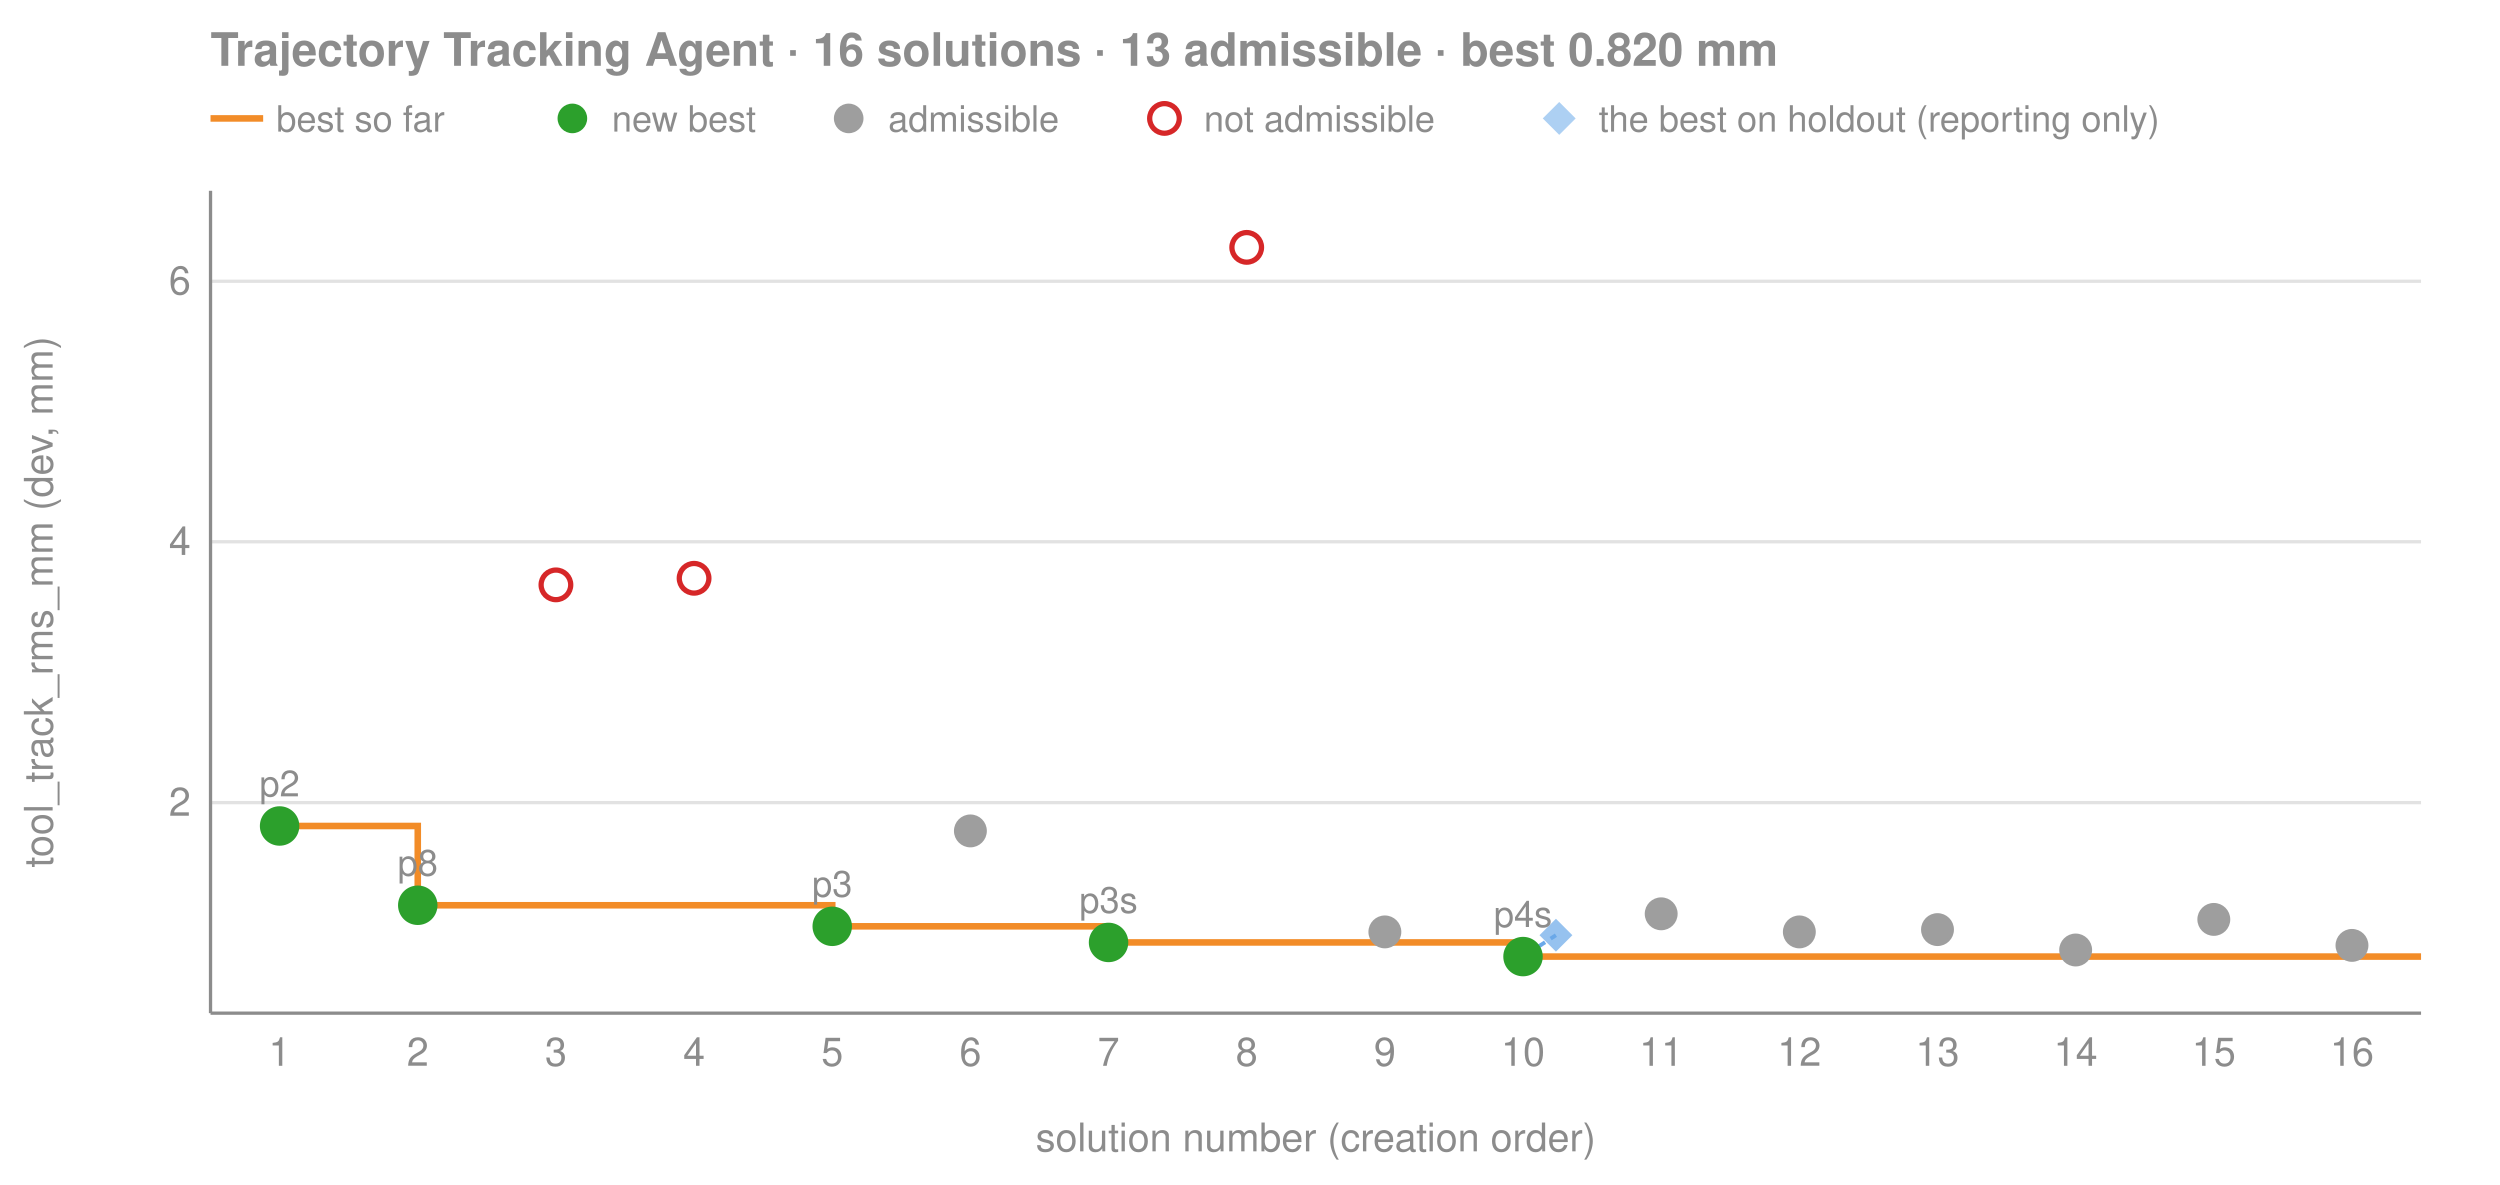
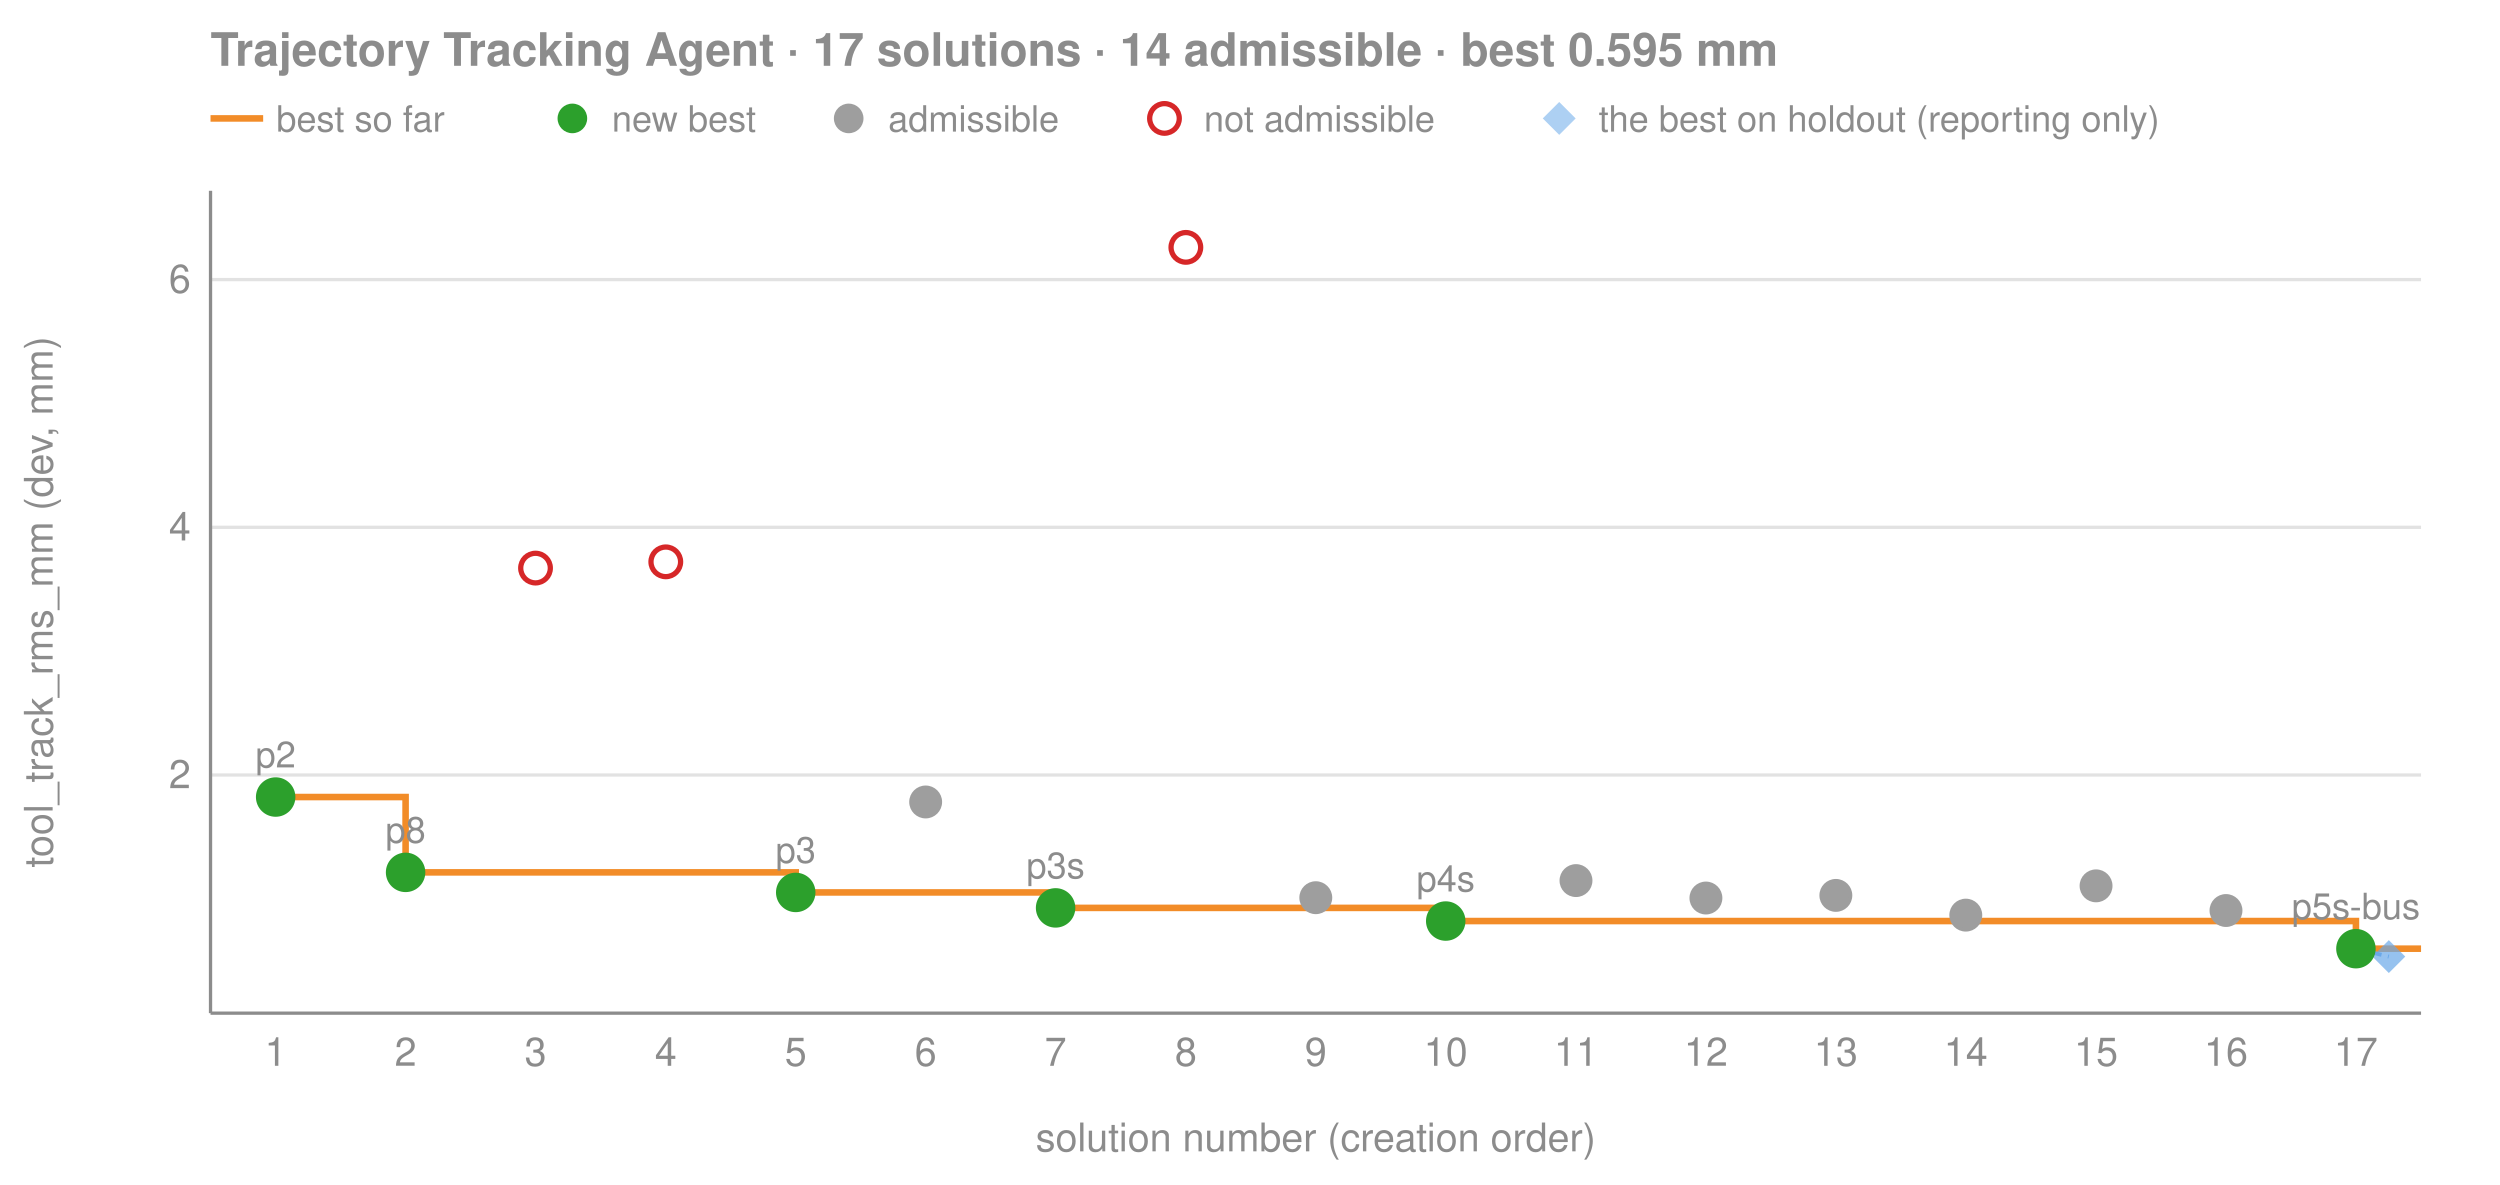
- <svg xmlns="http://www.w3.org/2000/svg" width="760" height="360" viewBox="0 0 760 360" font-family="system-ui, -apple-system, 'Segoe UI', Helvetica, Arial, sans-serif" font-size="12" role="img" aria-label="Trajectory Tracking Agent · 16 solutions · 13 admissible · best 0.820 mm">
-   <text x="64" y="20" fill="#8c8c8c" font-size="14" font-weight="600">Trajectory Tracking Agent · 16 solutions · 13 admissible · best 0.820 mm</text>
+ <svg xmlns="http://www.w3.org/2000/svg" width="760" height="360" viewBox="0 0 760 360" font-family="system-ui, -apple-system, 'Segoe UI', Helvetica, Arial, sans-serif" font-size="12" role="img" aria-label="Trajectory Tracking Agent · 17 solutions · 14 admissible · best 0.595 mm">
+   <text x="64" y="20" fill="#8c8c8c" font-size="14" font-weight="600">Trajectory Tracking Agent · 17 solutions · 14 admissible · best 0.595 mm</text>
  <g stroke="#8c8c8c" stroke-opacity="0.25" stroke-width="1">
-     <line x1="64" x2="736" y1="244.0" y2="244.0" />
-     <line x1="64" x2="736" y1="164.7" y2="164.7" />
-     <line x1="64" x2="736" y1="85.5" y2="85.5" />
+     <line x1="64" x2="736" y1="235.6" y2="235.6" />
+     <line x1="64" x2="736" y1="160.3" y2="160.3" />
+     <line x1="64" x2="736" y1="85.0" y2="85.0" />
  </g>
  <g fill="#8c8c8c" text-anchor="end">
-     <text x="58" y="248.0">2</text>
-     <text x="58" y="168.7">4</text>
-     <text x="58" y="89.5">6</text>
+     <text x="58" y="239.6">2</text>
+     <text x="58" y="164.3">4</text>
+     <text x="58" y="89.0">6</text>
  </g>
  <g stroke="#8c8c8c" stroke-width="1">
    <line x1="64" x2="64" y1="58" y2="308" />
    <line x1="64" x2="736" y1="308" y2="308" />
  </g>
  <g fill="#8c8c8c" text-anchor="middle">
-     <text x="85.0" y="324">1</text>
-     <text x="127.0" y="324">2</text>
-     <text x="169.0" y="324">3</text>
-     <text x="211.0" y="324">4</text>
-     <text x="253.0" y="324">5</text>
-     <text x="295.0" y="324">6</text>
-     <text x="337.0" y="324">7</text>
-     <text x="379.0" y="324">8</text>
-     <text x="421.0" y="324">9</text>
-     <text x="463.0" y="324">10</text>
-     <text x="505.0" y="324">11</text>
-     <text x="547.0" y="324">12</text>
-     <text x="589.0" y="324">13</text>
-     <text x="631.0" y="324">14</text>
-     <text x="673.0" y="324">15</text>
-     <text x="715.0" y="324">16</text>
+     <text x="83.8" y="324">1</text>
+     <text x="123.3" y="324">2</text>
+     <text x="162.8" y="324">3</text>
+     <text x="202.4" y="324">4</text>
+     <text x="241.9" y="324">5</text>
+     <text x="281.4" y="324">6</text>
+     <text x="320.9" y="324">7</text>
+     <text x="360.5" y="324">8</text>
+     <text x="400.0" y="324">9</text>
+     <text x="439.5" y="324">10</text>
+     <text x="479.1" y="324">11</text>
+     <text x="518.6" y="324">12</text>
+     <text x="558.1" y="324">13</text>
+     <text x="597.6" y="324">14</text>
+     <text x="637.2" y="324">15</text>
+     <text x="676.7" y="324">16</text>
+     <text x="716.2" y="324">17</text>
  </g>
  <text x="400.0" y="350" fill="#8c8c8c" text-anchor="middle">solution number (creation order)</text>
  <text transform="translate(16 183.0) rotate(-90)" fill="#8c8c8c" text-anchor="middle">tool_track_rms_mm (dev, mm)</text>
-   <path d="M85.0,251.1H127.0V275.2H253.0V281.6H337.0V286.5H463.0V290.8H736.0" fill="none" stroke="#f28c28" stroke-width="2" />
+   <path d="M83.8,242.3H123.3V265.2H241.9V271.3H320.9V276.0H439.5V280.0H716.2V288.4H736.0" fill="none" stroke="#f28c28" stroke-width="2" />
  <g>
-     <line x1="463.0" y1="290.8" x2="473.0" y2="284.3" stroke="#6aa9e9" stroke-width="1.2" stroke-dasharray="3 2" />
-     <path d="M473.0,279.3l5,5l-5,5l-5,-5z" fill="#6aa9e9" fill-opacity="0.7" />
+     <line x1="716.2" y1="288.4" x2="726.2" y2="290.8" stroke="#6aa9e9" stroke-width="1.2" stroke-dasharray="3 2" />
+     <path d="M726.2,285.8l5,5l-5,5l-5,-5z" fill="#6aa9e9" fill-opacity="0.7" />
  </g>
-   <circle cx="85.0" cy="251.1" r="5.5" fill="#2ca02c" stroke="#2ca02c" />
-   <text x="85.0" y="242.1" fill="#8c8c8c" text-anchor="middle" font-size="11">p2</text>
-   <circle cx="127.0" cy="275.2" r="5.5" fill="#2ca02c" stroke="#2ca02c" />
-   <text x="127.0" y="266.2" fill="#8c8c8c" text-anchor="middle" font-size="11">p8</text>
-   <circle cx="169.0" cy="177.8" r="4.5" fill="none" stroke="#d62728" stroke-width="1.6" />
-   <circle cx="211.0" cy="175.8" r="4.5" fill="none" stroke="#d62728" stroke-width="1.6" />
-   <circle cx="253.0" cy="281.6" r="5.5" fill="#2ca02c" stroke="#2ca02c" />
-   <text x="253.0" y="272.6" fill="#8c8c8c" text-anchor="middle" font-size="11">p3</text>
-   <circle cx="295.0" cy="252.6" r="4.5" fill="#9e9e9e" stroke="#9e9e9e" />
-   <circle cx="337.0" cy="286.5" r="5.5" fill="#2ca02c" stroke="#2ca02c" />
-   <text x="337.0" y="277.5" fill="#8c8c8c" text-anchor="middle" font-size="11">p3s</text>
-   <circle cx="379.0" cy="75.2" r="4.5" fill="none" stroke="#d62728" stroke-width="1.6" />
-   <circle cx="421.0" cy="283.3" r="4.5" fill="#9e9e9e" stroke="#9e9e9e" />
-   <circle cx="463.0" cy="290.8" r="5.5" fill="#2ca02c" stroke="#2ca02c" />
-   <text x="463.0" y="281.8" fill="#8c8c8c" text-anchor="middle" font-size="11">p4s</text>
-   <circle cx="505.0" cy="277.8" r="4.5" fill="#9e9e9e" stroke="#9e9e9e" />
-   <circle cx="547.0" cy="283.3" r="4.5" fill="#9e9e9e" stroke="#9e9e9e" />
-   <circle cx="589.0" cy="282.6" r="4.5" fill="#9e9e9e" stroke="#9e9e9e" />
-   <circle cx="631.0" cy="288.8" r="4.5" fill="#9e9e9e" stroke="#9e9e9e" />
-   <circle cx="673.0" cy="279.5" r="4.5" fill="#9e9e9e" stroke="#9e9e9e" />
-   <circle cx="715.0" cy="287.4" r="4.5" fill="#9e9e9e" stroke="#9e9e9e" />
+   <circle cx="83.8" cy="242.3" r="5.5" fill="#2ca02c" stroke="#2ca02c" />
+   <text x="83.8" y="233.3" fill="#8c8c8c" text-anchor="middle" font-size="11">p2</text>
+   <circle cx="123.3" cy="265.2" r="5.5" fill="#2ca02c" stroke="#2ca02c" />
+   <text x="123.3" y="256.2" fill="#8c8c8c" text-anchor="middle" font-size="11">p8</text>
+   <circle cx="162.8" cy="172.7" r="4.5" fill="none" stroke="#d62728" stroke-width="1.6" />
+   <circle cx="202.4" cy="170.8" r="4.5" fill="none" stroke="#d62728" stroke-width="1.6" />
+   <circle cx="241.9" cy="271.3" r="5.5" fill="#2ca02c" stroke="#2ca02c" />
+   <text x="241.9" y="262.3" fill="#8c8c8c" text-anchor="middle" font-size="11">p3</text>
+   <circle cx="281.4" cy="243.8" r="4.5" fill="#9e9e9e" stroke="#9e9e9e" />
+   <circle cx="320.9" cy="276.0" r="5.5" fill="#2ca02c" stroke="#2ca02c" />
+   <text x="320.9" y="267.0" fill="#8c8c8c" text-anchor="middle" font-size="11">p3s</text>
+   <circle cx="360.5" cy="75.2" r="4.5" fill="none" stroke="#d62728" stroke-width="1.6" />
+   <circle cx="400.0" cy="272.9" r="4.5" fill="#9e9e9e" stroke="#9e9e9e" />
+   <circle cx="439.5" cy="280.0" r="5.5" fill="#2ca02c" stroke="#2ca02c" />
+   <text x="439.5" y="271.0" fill="#8c8c8c" text-anchor="middle" font-size="11">p4s</text>
+   <circle cx="479.1" cy="267.7" r="4.5" fill="#9e9e9e" stroke="#9e9e9e" />
+   <circle cx="518.6" cy="273.0" r="4.5" fill="#9e9e9e" stroke="#9e9e9e" />
+   <circle cx="558.1" cy="272.2" r="4.5" fill="#9e9e9e" stroke="#9e9e9e" />
+   <circle cx="597.6" cy="278.2" r="4.5" fill="#9e9e9e" stroke="#9e9e9e" />
+   <circle cx="637.2" cy="269.3" r="4.5" fill="#9e9e9e" stroke="#9e9e9e" />
+   <circle cx="676.7" cy="276.8" r="4.5" fill="#9e9e9e" stroke="#9e9e9e" />
+   <circle cx="716.2" cy="288.4" r="5.5" fill="#2ca02c" stroke="#2ca02c" />
+   <text x="716.2" y="279.4" fill="#8c8c8c" text-anchor="middle" font-size="11">p5s-bus</text>
  <line x1="64" x2="80" y1="36" y2="36" stroke="#f28c28" stroke-width="2" />
  <text x="84" y="40" fill="#8c8c8c" font-size="11">best so far</text>
  <circle cx="174" cy="36" r="4.5" fill="#2ca02c" />
  <text x="186" y="40" fill="#8c8c8c" font-size="11">new best</text>
  <circle cx="258" cy="36" r="4.5" fill="#9e9e9e" />
  <text x="270" y="40" fill="#8c8c8c" font-size="11">admissible</text>
  <circle cx="354" cy="36" r="4.5" fill="none" stroke="#d62728" stroke-width="1.6" />
  <text x="366" y="40" fill="#8c8c8c" font-size="11">not admissible</text>
  <path d="M474,31l5,5l-5,5l-5,-5z" fill="#6aa9e9" fill-opacity="0.55" />
  <text x="486" y="40" fill="#8c8c8c" font-size="11">the best on holdout (reporting only)</text>
</svg>
